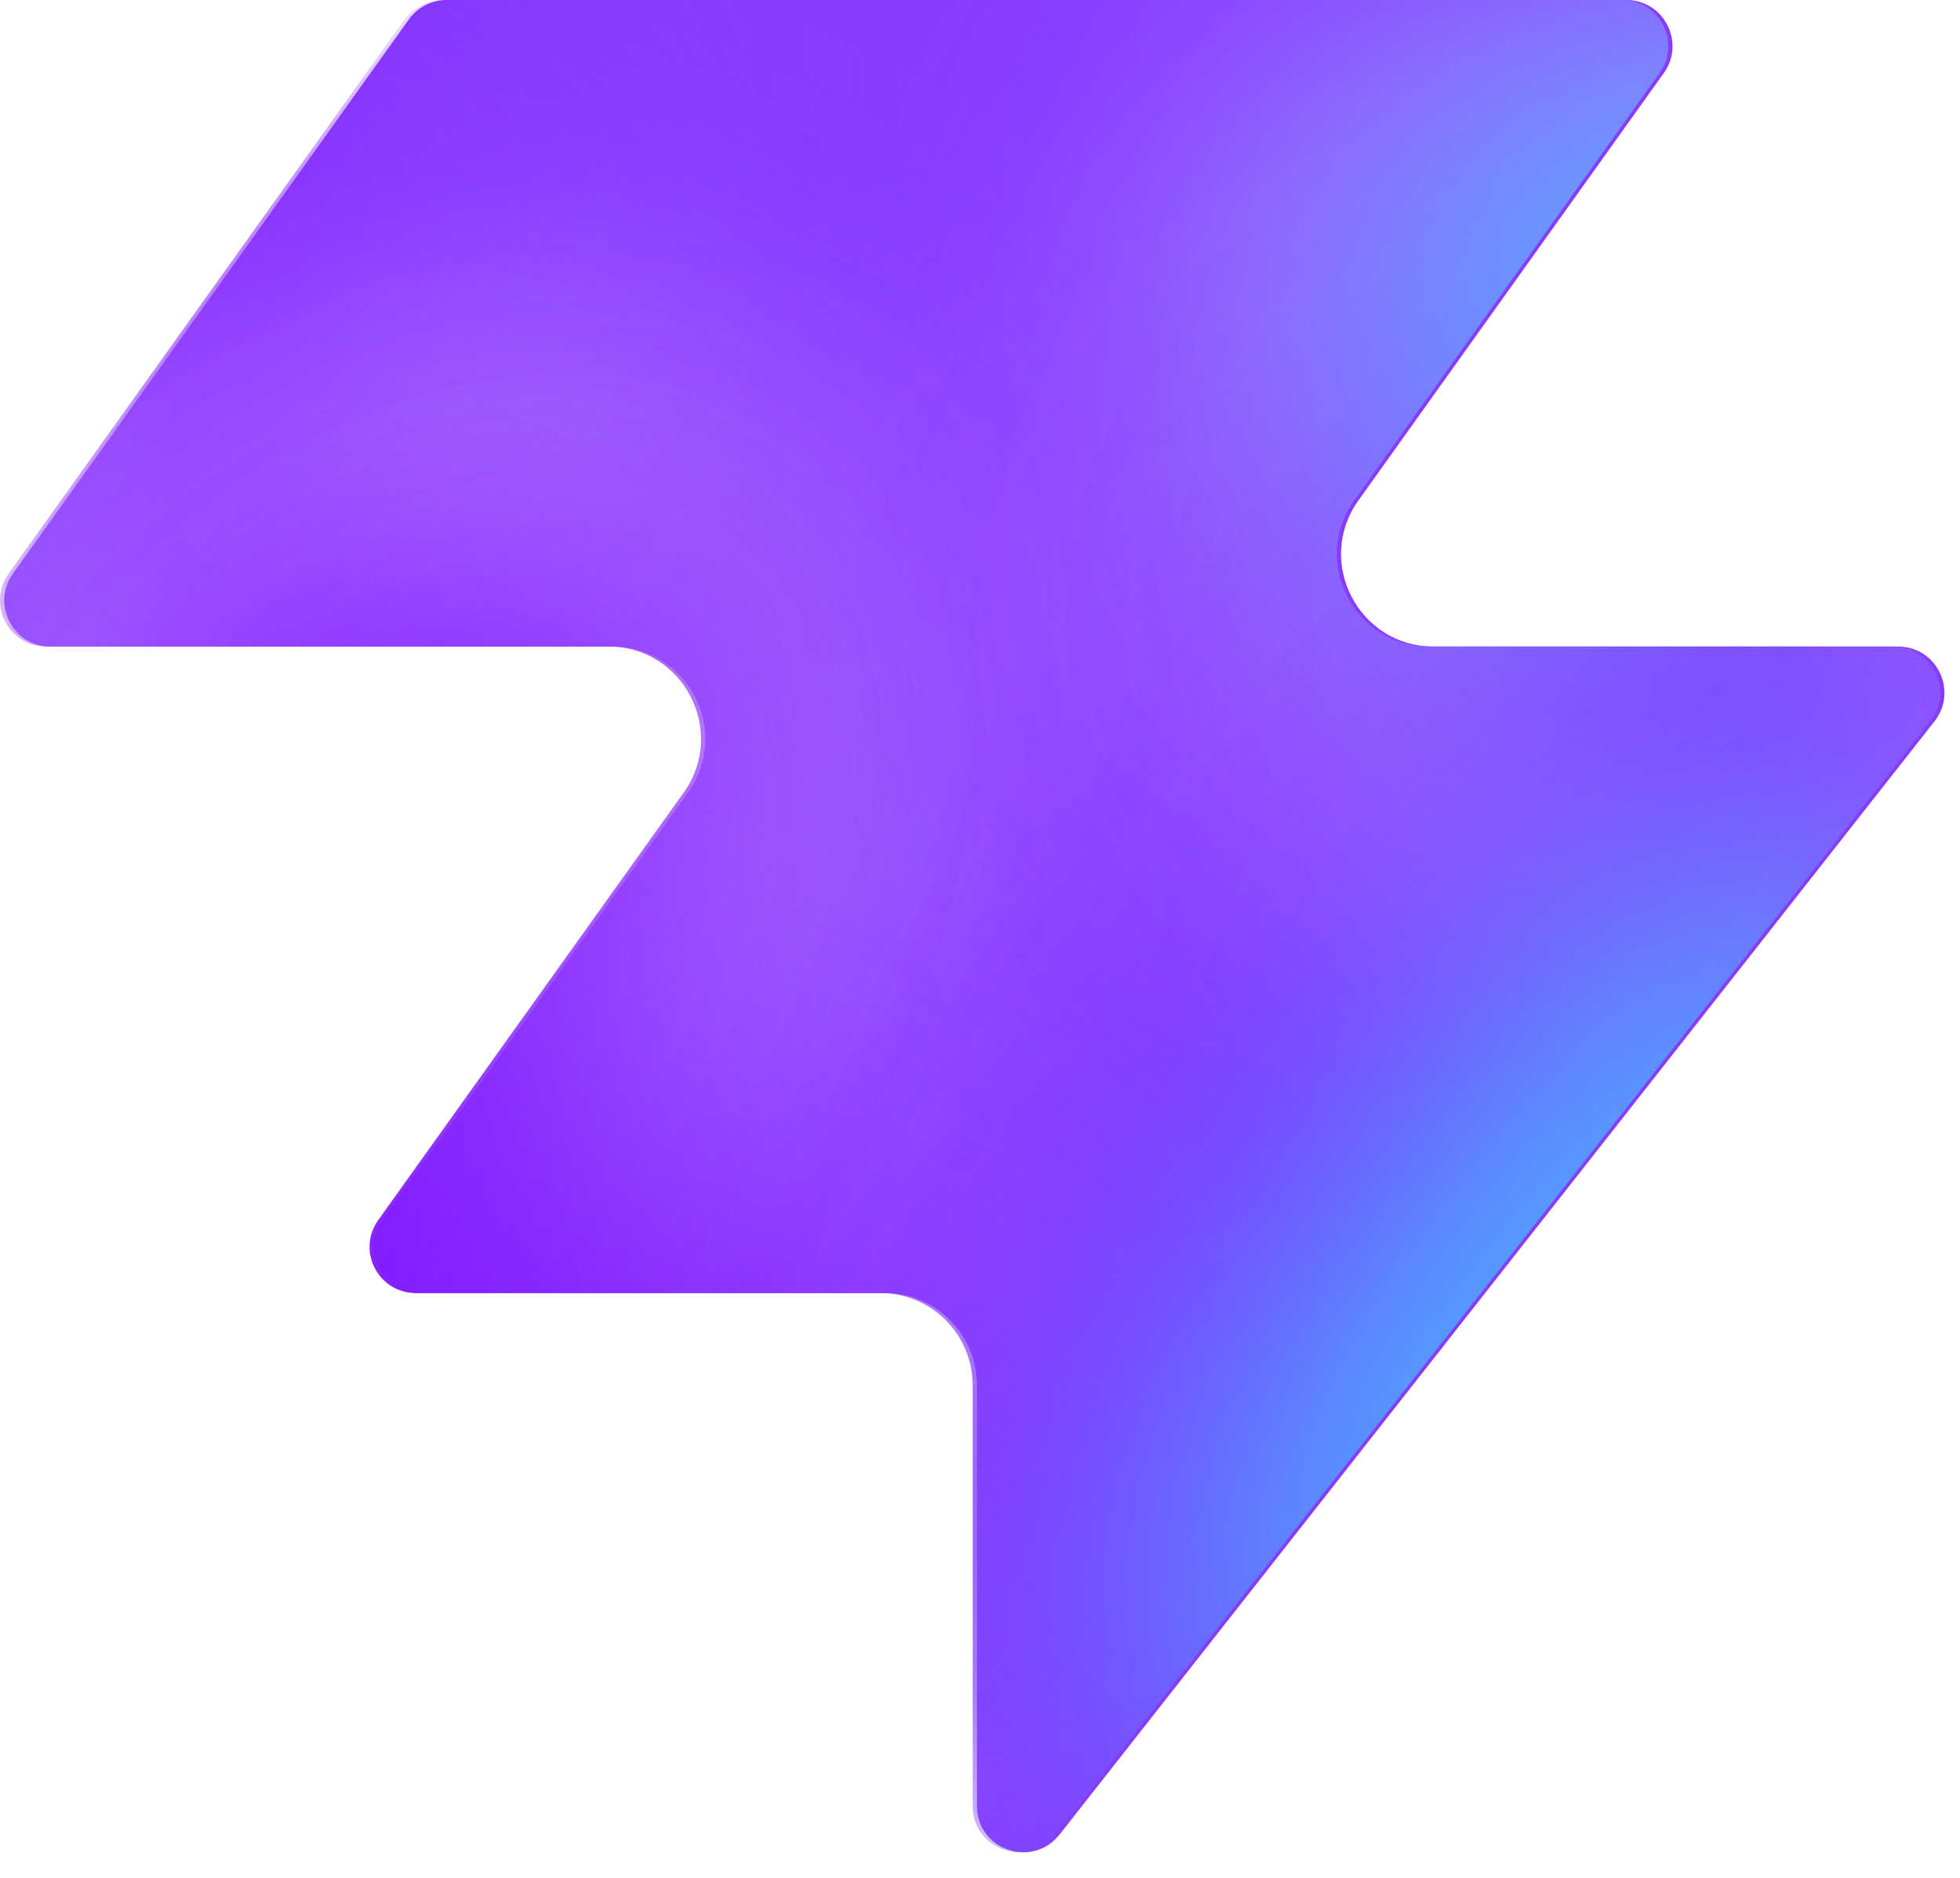
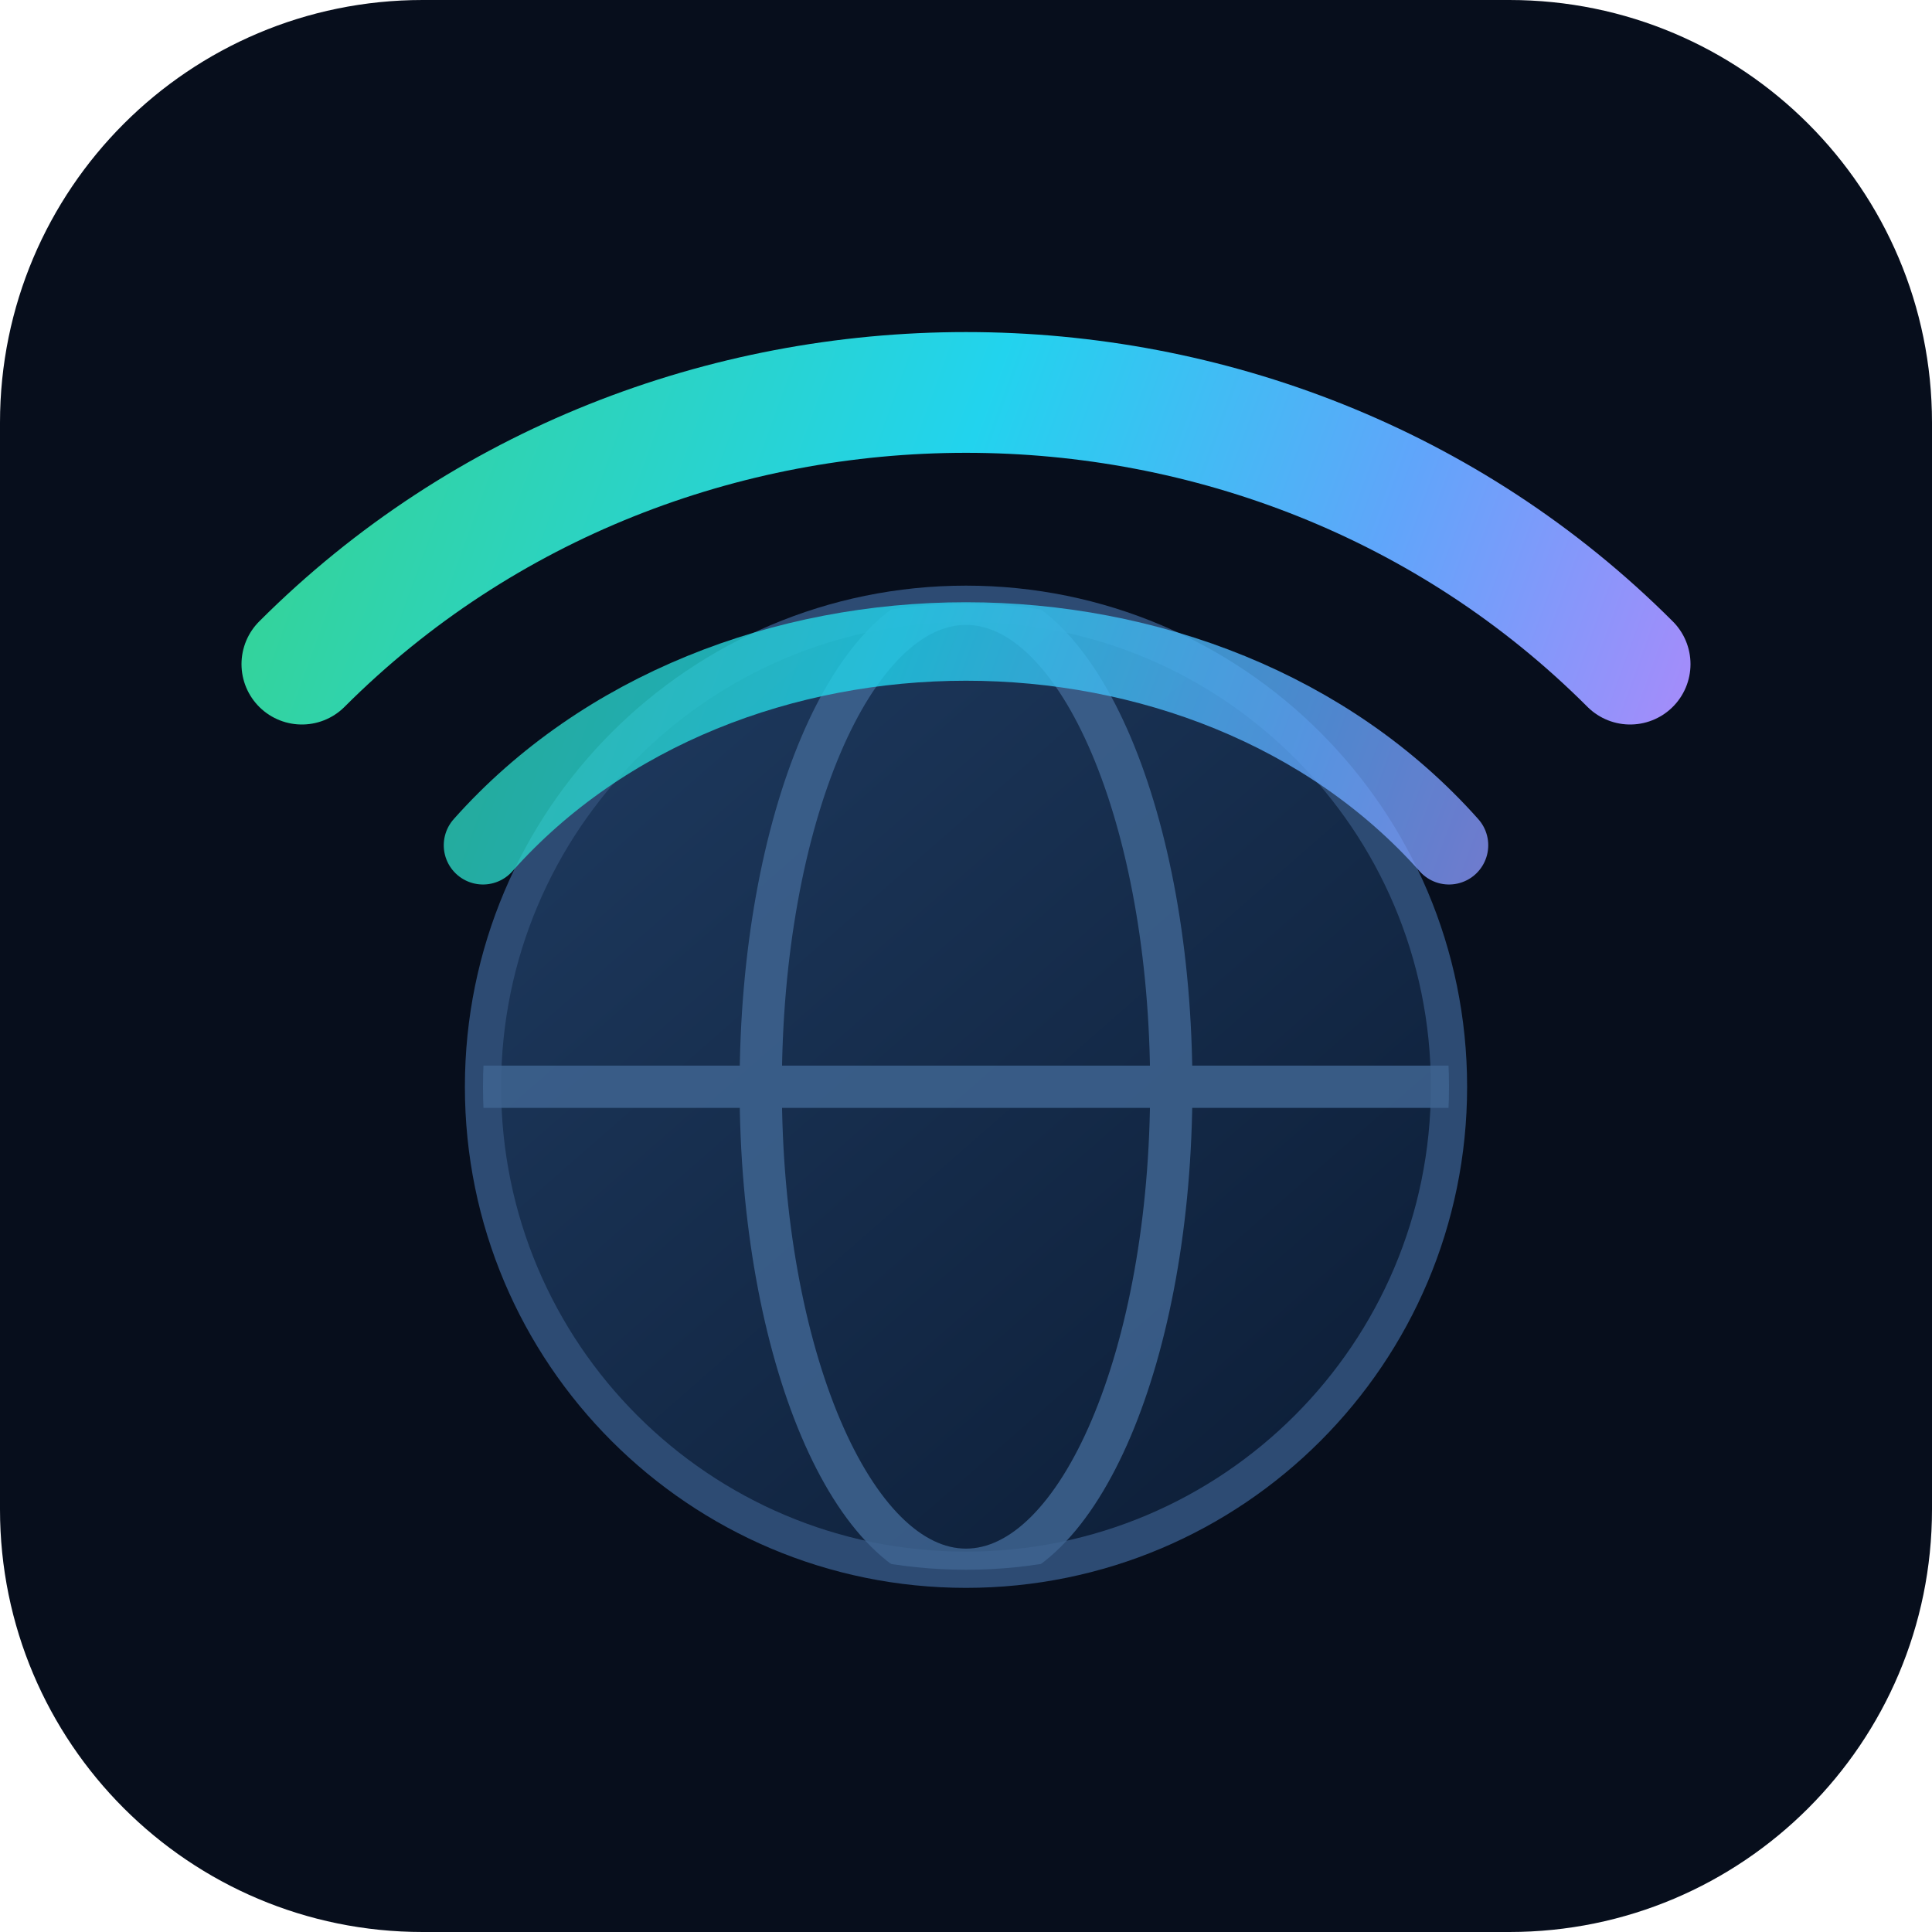
- <svg xmlns="http://www.w3.org/2000/svg" width="48" height="46" fill="none" viewBox="0 0 48 46">
-   <path fill="#863bff" d="M25.946 44.938c-.664.845-2.021.375-2.021-.698V33.937a2.26 2.26 0 0 0-2.262-2.262H10.287c-.92 0-1.456-1.04-.92-1.788l7.48-10.471c1.07-1.497 0-3.578-1.842-3.578H1.237c-.92 0-1.456-1.04-.92-1.788L10.013.474c.214-.297.556-.474.92-.474h28.894c.92 0 1.456 1.04.92 1.788l-7.48 10.471c-1.07 1.498 0 3.579 1.842 3.579h11.377c.943 0 1.473 1.088.89 1.83L25.947 44.94z" style="fill:#863bff;fill:color(display-p3 .525 .23 1);fill-opacity:1" />
-   <mask id="a" width="48" height="46" x="0" y="0" maskUnits="userSpaceOnUse" style="mask-type:alpha">
-     <path fill="#000" d="M25.842 44.938c-.664.844-2.021.375-2.021-.698V33.937a2.26 2.26 0 0 0-2.262-2.262H10.183c-.92 0-1.456-1.04-.92-1.788l7.48-10.471c1.07-1.498 0-3.579-1.842-3.579H1.133c-.92 0-1.456-1.04-.92-1.787L9.91.473c.214-.297.556-.474.92-.474h28.894c.92 0 1.456 1.04.92 1.788l-7.48 10.471c-1.07 1.498 0 3.578 1.842 3.578h11.377c.943 0 1.473 1.088.89 1.832L25.843 44.94z" style="fill:#000;fill-opacity:1" />
-   </mask>
-   <g mask="url(#a)">
-     <g filter="url(#b)">
-       <ellipse cx="5.508" cy="14.704" fill="#ede6ff" rx="5.508" ry="14.704" style="fill:#ede6ff;fill:color(display-p3 .927 .903 1);fill-opacity:1" transform="matrix(.00324 1 1 -.00324 -4.47 31.516)" />
-     </g>
-     <g filter="url(#c)">
-       <ellipse cx="10.399" cy="29.851" fill="#ede6ff" rx="10.399" ry="29.851" style="fill:#ede6ff;fill:color(display-p3 .927 .903 1);fill-opacity:1" transform="matrix(.00324 1 1 -.00324 -39.328 7.883)" />
-     </g>
-     <g filter="url(#d)">
-       <ellipse cx="5.508" cy="30.487" fill="#7e14ff" rx="5.508" ry="30.487" style="fill:#7e14ff;fill:color(display-p3 .492 .077 1);fill-opacity:1" transform="rotate(89.814 -25.913 -14.639)scale(1 -1)" />
-     </g>
-     <g filter="url(#e)">
-       <ellipse cx="5.508" cy="30.599" fill="#7e14ff" rx="5.508" ry="30.599" style="fill:#7e14ff;fill:color(display-p3 .492 .077 1);fill-opacity:1" transform="rotate(89.814 -32.644 -3.334)scale(1 -1)" />
-     </g>
-     <g filter="url(#f)">
-       <ellipse cx="5.508" cy="30.599" fill="#7e14ff" rx="5.508" ry="30.599" style="fill:#7e14ff;fill:color(display-p3 .492 .077 1);fill-opacity:1" transform="matrix(.00324 1 1 -.00324 -34.34 30.47)" />
-     </g>
-     <g filter="url(#g)">
-       <ellipse cx="14.072" cy="22.078" fill="#ede6ff" rx="14.072" ry="22.078" style="fill:#ede6ff;fill:color(display-p3 .927 .903 1);fill-opacity:1" transform="rotate(93.35 24.506 48.493)scale(-1 1)" />
-     </g>
-     <g filter="url(#h)">
-       <ellipse cx="3.47" cy="21.501" fill="#7e14ff" rx="3.47" ry="21.501" style="fill:#7e14ff;fill:color(display-p3 .492 .077 1);fill-opacity:1" transform="rotate(89.009 28.708 47.59)scale(-1 1)" />
-     </g>
-     <g filter="url(#i)">
-       <ellipse cx="3.47" cy="21.501" fill="#7e14ff" rx="3.47" ry="21.501" style="fill:#7e14ff;fill:color(display-p3 .492 .077 1);fill-opacity:1" transform="rotate(89.009 28.708 47.59)scale(-1 1)" />
-     </g>
-     <g filter="url(#j)">
-       <ellipse cx=".387" cy="8.972" fill="#7e14ff" rx="4.407" ry="29.108" style="fill:#7e14ff;fill:color(display-p3 .492 .077 1);fill-opacity:1" transform="rotate(39.51 .387 8.972)" />
-     </g>
-     <g filter="url(#k)">
-       <ellipse cx="47.523" cy="-6.092" fill="#7e14ff" rx="4.407" ry="29.108" style="fill:#7e14ff;fill:color(display-p3 .492 .077 1);fill-opacity:1" transform="rotate(37.892 47.523 -6.092)" />
-     </g>
-     <g filter="url(#l)">
-       <ellipse cx="41.412" cy="6.333" fill="#47bfff" rx="5.971" ry="9.665" style="fill:#47bfff;fill:color(display-p3 .28 .748 1);fill-opacity:1" transform="rotate(37.892 41.412 6.333)" />
-     </g>
-     <g filter="url(#m)">
-       <ellipse cx="-1.879" cy="38.332" fill="#7e14ff" rx="4.407" ry="29.108" style="fill:#7e14ff;fill:color(display-p3 .492 .077 1);fill-opacity:1" transform="rotate(37.892 -1.88 38.332)" />
-     </g>
-     <g filter="url(#n)">
-       <ellipse cx="-1.879" cy="38.332" fill="#7e14ff" rx="4.407" ry="29.108" style="fill:#7e14ff;fill:color(display-p3 .492 .077 1);fill-opacity:1" transform="rotate(37.892 -1.88 38.332)" />
-     </g>
-     <g filter="url(#o)">
-       <ellipse cx="35.651" cy="29.907" fill="#7e14ff" rx="4.407" ry="29.108" style="fill:#7e14ff;fill:color(display-p3 .492 .077 1);fill-opacity:1" transform="rotate(37.892 35.651 29.907)" />
-     </g>
-     <g filter="url(#p)">
-       <ellipse cx="38.418" cy="32.4" fill="#47bfff" rx="5.971" ry="15.297" style="fill:#47bfff;fill:color(display-p3 .28 .748 1);fill-opacity:1" transform="rotate(37.892 38.418 32.4)" />
-     </g>
+ <svg xmlns="http://www.w3.org/2000/svg" viewBox="0 0 32 32" role="img" aria-label="Borealis">
+   <defs>
+     <linearGradient id="a" x1="5" y1="7" x2="27" y2="15" gradientUnits="userSpaceOnUse">
+       <stop offset="0" stop-color="#34D399" />
+       <stop offset="0.45" stop-color="#22D3EE" />
+       <stop offset="0.75" stop-color="#60A5FA" />
+       <stop offset="1" stop-color="#A78BFA" />
+     </linearGradient>
+     <linearGradient id="g" x1="9" y1="11" x2="23" y2="27" gradientUnits="userSpaceOnUse">
+       <stop offset="0" stop-color="#1E3A5F" />
+       <stop offset="1" stop-color="#0B1B33" />
+     </linearGradient>
+     <clipPath id="c">
+       <circle cx="16" cy="18" r="8" />
+     </clipPath>
+   </defs>
+   <rect width="32" height="32" rx="7" fill="#070E1C" />
+   <circle cx="16" cy="18" r="8" fill="url(#g)" stroke="#2D4B73" stroke-width="0.6" />
+   <g clip-path="url(#c)" stroke="#3E6491" stroke-width="0.7" fill="none" opacity="0.85">
+     <line x1="8" y1="18" x2="24" y2="18" />
+     <ellipse cx="16" cy="18" rx="3.4" ry="8" />
  </g>
-   <defs>
-     <filter id="b" width="60.045" height="41.654" x="-19.77" y="16.149" color-interpolation-filters="sRGB" filterUnits="userSpaceOnUse">
-       <feFlood flood-opacity="0" result="BackgroundImageFix" />
-       <feBlend in="SourceGraphic" in2="BackgroundImageFix" result="shape" />
-       <feGaussianBlur result="effect1_foregroundBlur_2002_17158" stdDeviation="7.659" />
-     </filter>
-     <filter id="c" width="90.34" height="51.437" x="-54.613" y="-7.533" color-interpolation-filters="sRGB" filterUnits="userSpaceOnUse">
-       <feFlood flood-opacity="0" result="BackgroundImageFix" />
-       <feBlend in="SourceGraphic" in2="BackgroundImageFix" result="shape" />
-       <feGaussianBlur result="effect1_foregroundBlur_2002_17158" stdDeviation="7.659" />
-     </filter>
-     <filter id="d" width="79.355" height="29.4" x="-49.64" y="2.03" color-interpolation-filters="sRGB" filterUnits="userSpaceOnUse">
-       <feFlood flood-opacity="0" result="BackgroundImageFix" />
-       <feBlend in="SourceGraphic" in2="BackgroundImageFix" result="shape" />
-       <feGaussianBlur result="effect1_foregroundBlur_2002_17158" stdDeviation="4.596" />
-     </filter>
-     <filter id="e" width="79.579" height="29.4" x="-45.045" y="20.029" color-interpolation-filters="sRGB" filterUnits="userSpaceOnUse">
-       <feFlood flood-opacity="0" result="BackgroundImageFix" />
-       <feBlend in="SourceGraphic" in2="BackgroundImageFix" result="shape" />
-       <feGaussianBlur result="effect1_foregroundBlur_2002_17158" stdDeviation="4.596" />
-     </filter>
-     <filter id="f" width="79.579" height="29.4" x="-43.513" y="21.178" color-interpolation-filters="sRGB" filterUnits="userSpaceOnUse">
-       <feFlood flood-opacity="0" result="BackgroundImageFix" />
-       <feBlend in="SourceGraphic" in2="BackgroundImageFix" result="shape" />
-       <feGaussianBlur result="effect1_foregroundBlur_2002_17158" stdDeviation="4.596" />
-     </filter>
-     <filter id="g" width="74.749" height="58.852" x="15.756" y="-17.901" color-interpolation-filters="sRGB" filterUnits="userSpaceOnUse">
-       <feFlood flood-opacity="0" result="BackgroundImageFix" />
-       <feBlend in="SourceGraphic" in2="BackgroundImageFix" result="shape" />
-       <feGaussianBlur result="effect1_foregroundBlur_2002_17158" stdDeviation="7.659" />
-     </filter>
-     <filter id="h" width="61.377" height="25.362" x="23.548" y="2.284" color-interpolation-filters="sRGB" filterUnits="userSpaceOnUse">
-       <feFlood flood-opacity="0" result="BackgroundImageFix" />
-       <feBlend in="SourceGraphic" in2="BackgroundImageFix" result="shape" />
-       <feGaussianBlur result="effect1_foregroundBlur_2002_17158" stdDeviation="4.596" />
-     </filter>
-     <filter id="i" width="61.377" height="25.362" x="23.548" y="2.284" color-interpolation-filters="sRGB" filterUnits="userSpaceOnUse">
-       <feFlood flood-opacity="0" result="BackgroundImageFix" />
-       <feBlend in="SourceGraphic" in2="BackgroundImageFix" result="shape" />
-       <feGaussianBlur result="effect1_foregroundBlur_2002_17158" stdDeviation="4.596" />
-     </filter>
-     <filter id="j" width="56.045" height="63.649" x="-27.636" y="-22.853" color-interpolation-filters="sRGB" filterUnits="userSpaceOnUse">
-       <feFlood flood-opacity="0" result="BackgroundImageFix" />
-       <feBlend in="SourceGraphic" in2="BackgroundImageFix" result="shape" />
-       <feGaussianBlur result="effect1_foregroundBlur_2002_17158" stdDeviation="4.596" />
-     </filter>
-     <filter id="k" width="54.814" height="64.646" x="20.116" y="-38.415" color-interpolation-filters="sRGB" filterUnits="userSpaceOnUse">
-       <feFlood flood-opacity="0" result="BackgroundImageFix" />
-       <feBlend in="SourceGraphic" in2="BackgroundImageFix" result="shape" />
-       <feGaussianBlur result="effect1_foregroundBlur_2002_17158" stdDeviation="4.596" />
-     </filter>
-     <filter id="l" width="33.541" height="35.313" x="24.641" y="-11.323" color-interpolation-filters="sRGB" filterUnits="userSpaceOnUse">
-       <feFlood flood-opacity="0" result="BackgroundImageFix" />
-       <feBlend in="SourceGraphic" in2="BackgroundImageFix" result="shape" />
-       <feGaussianBlur result="effect1_foregroundBlur_2002_17158" stdDeviation="4.596" />
-     </filter>
-     <filter id="m" width="54.814" height="64.646" x="-29.286" y="6.009" color-interpolation-filters="sRGB" filterUnits="userSpaceOnUse">
-       <feFlood flood-opacity="0" result="BackgroundImageFix" />
-       <feBlend in="SourceGraphic" in2="BackgroundImageFix" result="shape" />
-       <feGaussianBlur result="effect1_foregroundBlur_2002_17158" stdDeviation="4.596" />
-     </filter>
-     <filter id="n" width="54.814" height="64.646" x="-29.286" y="6.009" color-interpolation-filters="sRGB" filterUnits="userSpaceOnUse">
-       <feFlood flood-opacity="0" result="BackgroundImageFix" />
-       <feBlend in="SourceGraphic" in2="BackgroundImageFix" result="shape" />
-       <feGaussianBlur result="effect1_foregroundBlur_2002_17158" stdDeviation="4.596" />
-     </filter>
-     <filter id="o" width="54.814" height="64.646" x="8.244" y="-2.416" color-interpolation-filters="sRGB" filterUnits="userSpaceOnUse">
-       <feFlood flood-opacity="0" result="BackgroundImageFix" />
-       <feBlend in="SourceGraphic" in2="BackgroundImageFix" result="shape" />
-       <feGaussianBlur result="effect1_foregroundBlur_2002_17158" stdDeviation="4.596" />
-     </filter>
-     <filter id="p" width="39.409" height="43.623" x="18.713" y="10.588" color-interpolation-filters="sRGB" filterUnits="userSpaceOnUse">
-       <feFlood flood-opacity="0" result="BackgroundImageFix" />
-       <feBlend in="SourceGraphic" in2="BackgroundImageFix" result="shape" />
-       <feGaussianBlur result="effect1_foregroundBlur_2002_17158" stdDeviation="4.596" />
-     </filter>
-   </defs>
+   <g fill="none" stroke-linecap="round" stroke="url(#a)">
+     <path d="M5 11 C 11 5, 21 5, 27 11" stroke-width="2" />
+     <path d="M8 14 C 12 9.5, 20 9.5, 24 14" stroke-width="1.3" opacity="0.8" />
+   </g>
</svg>
